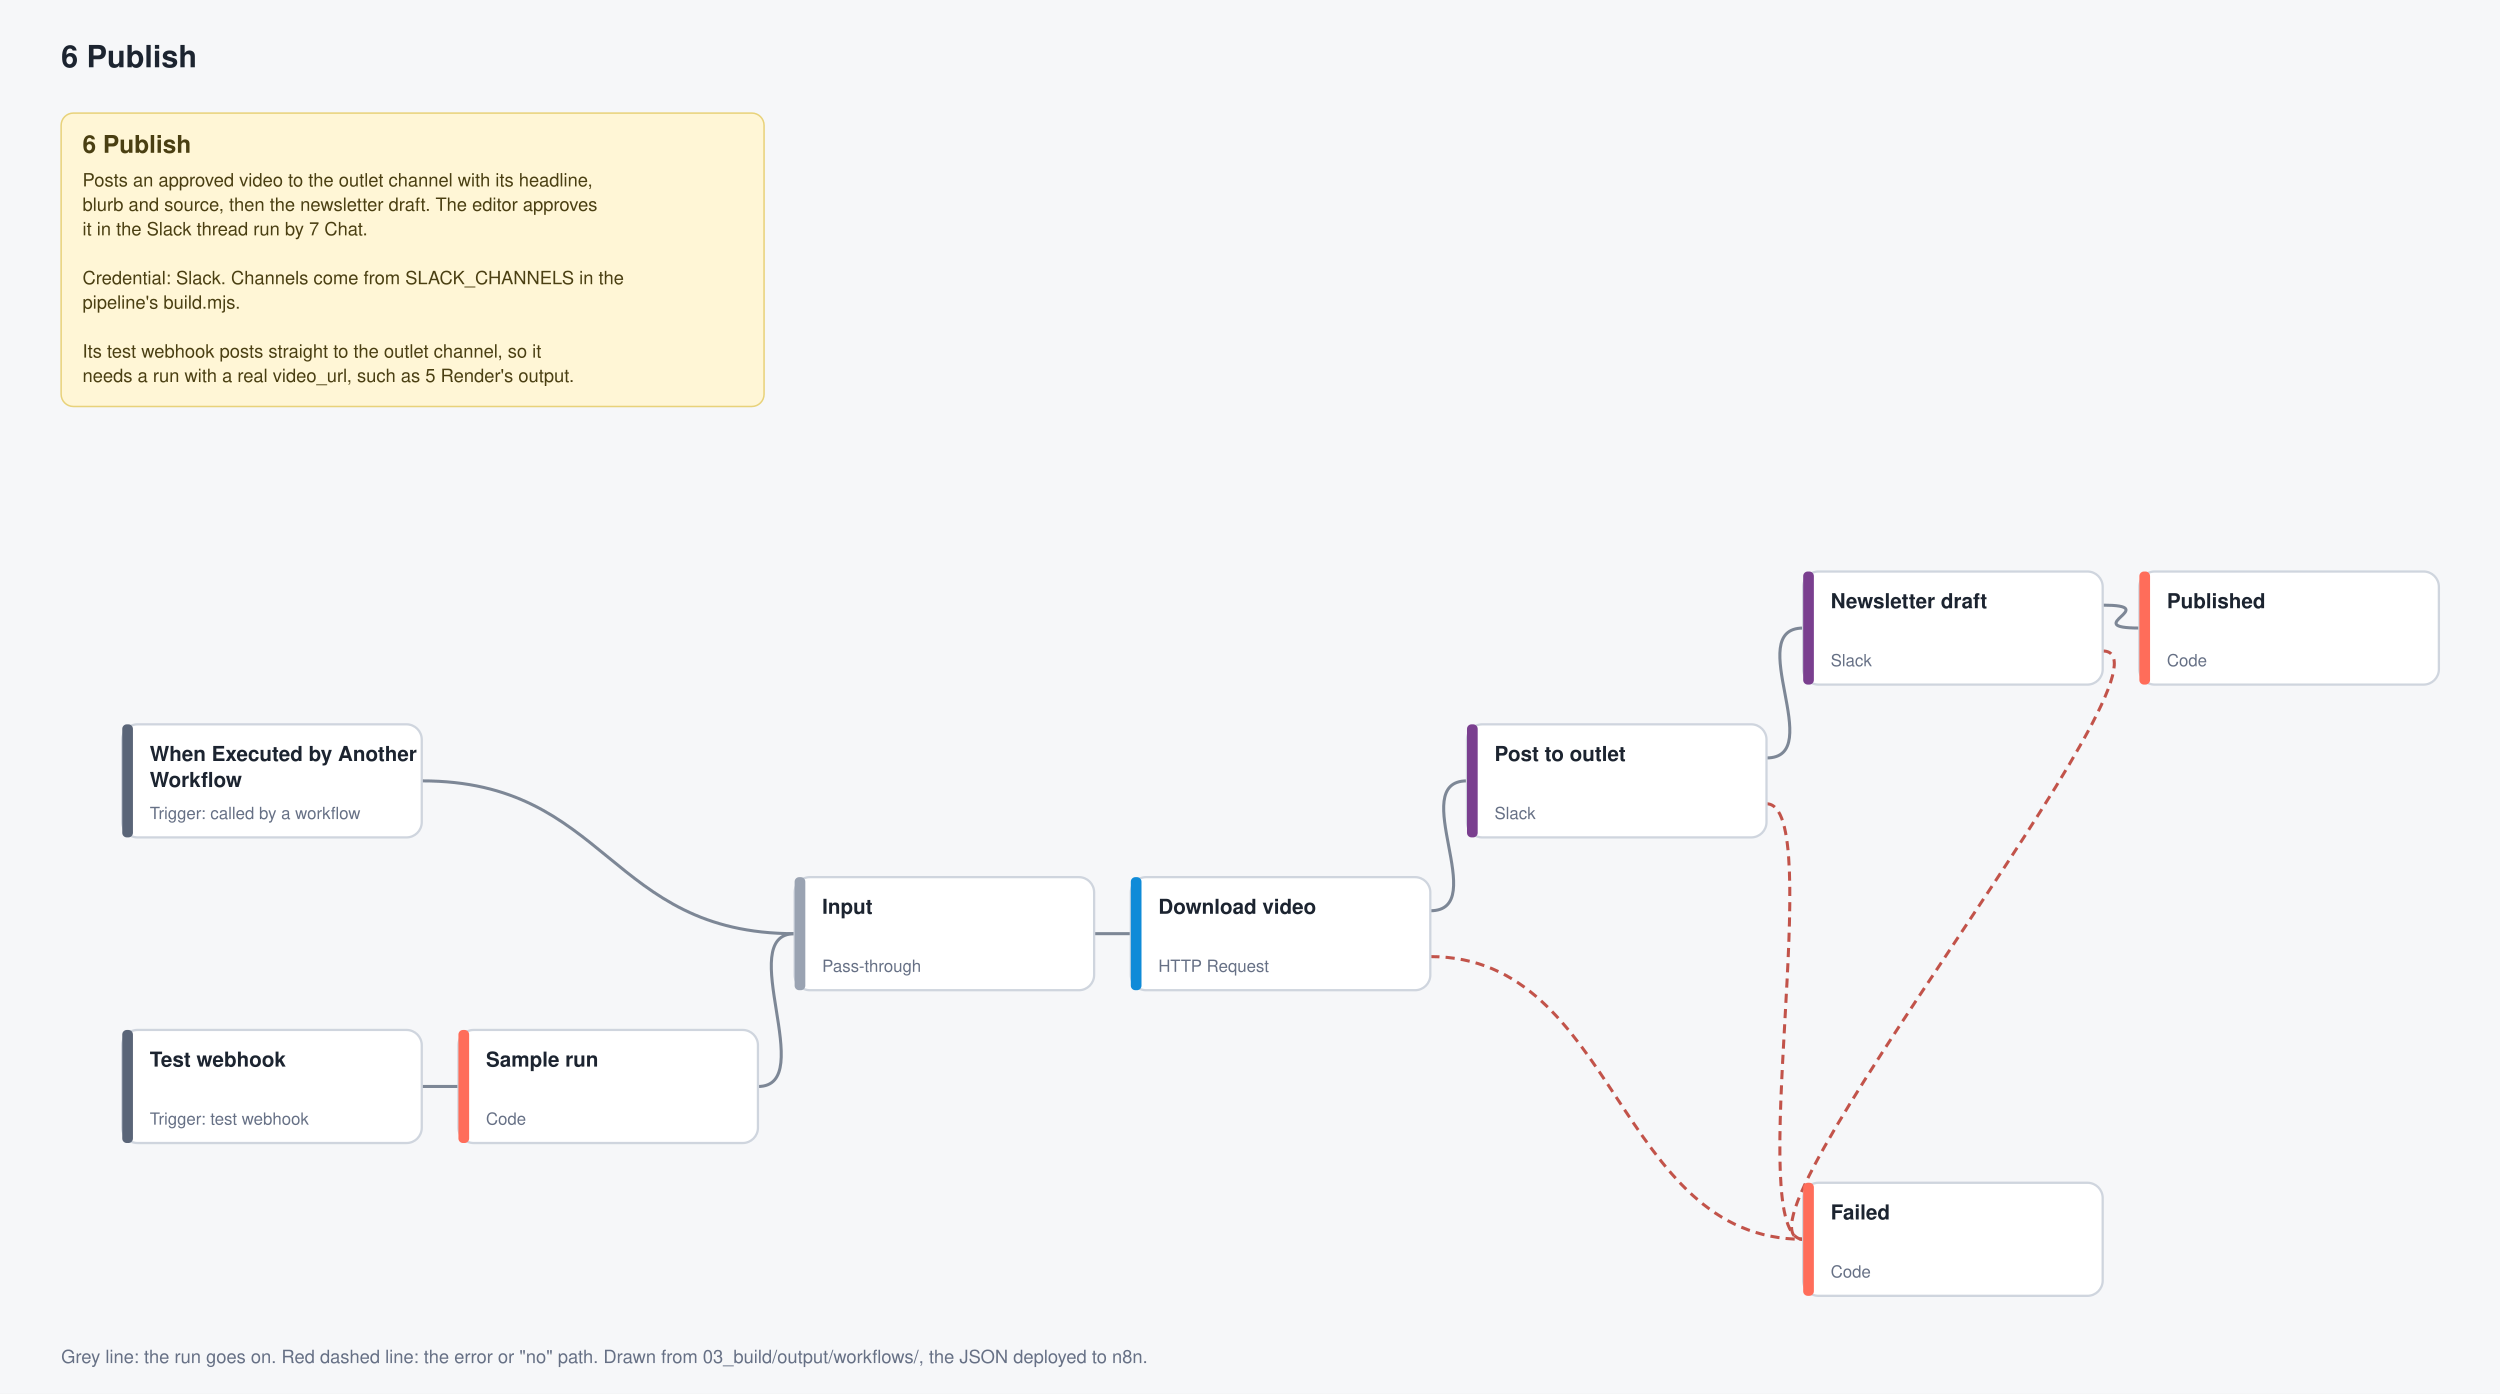
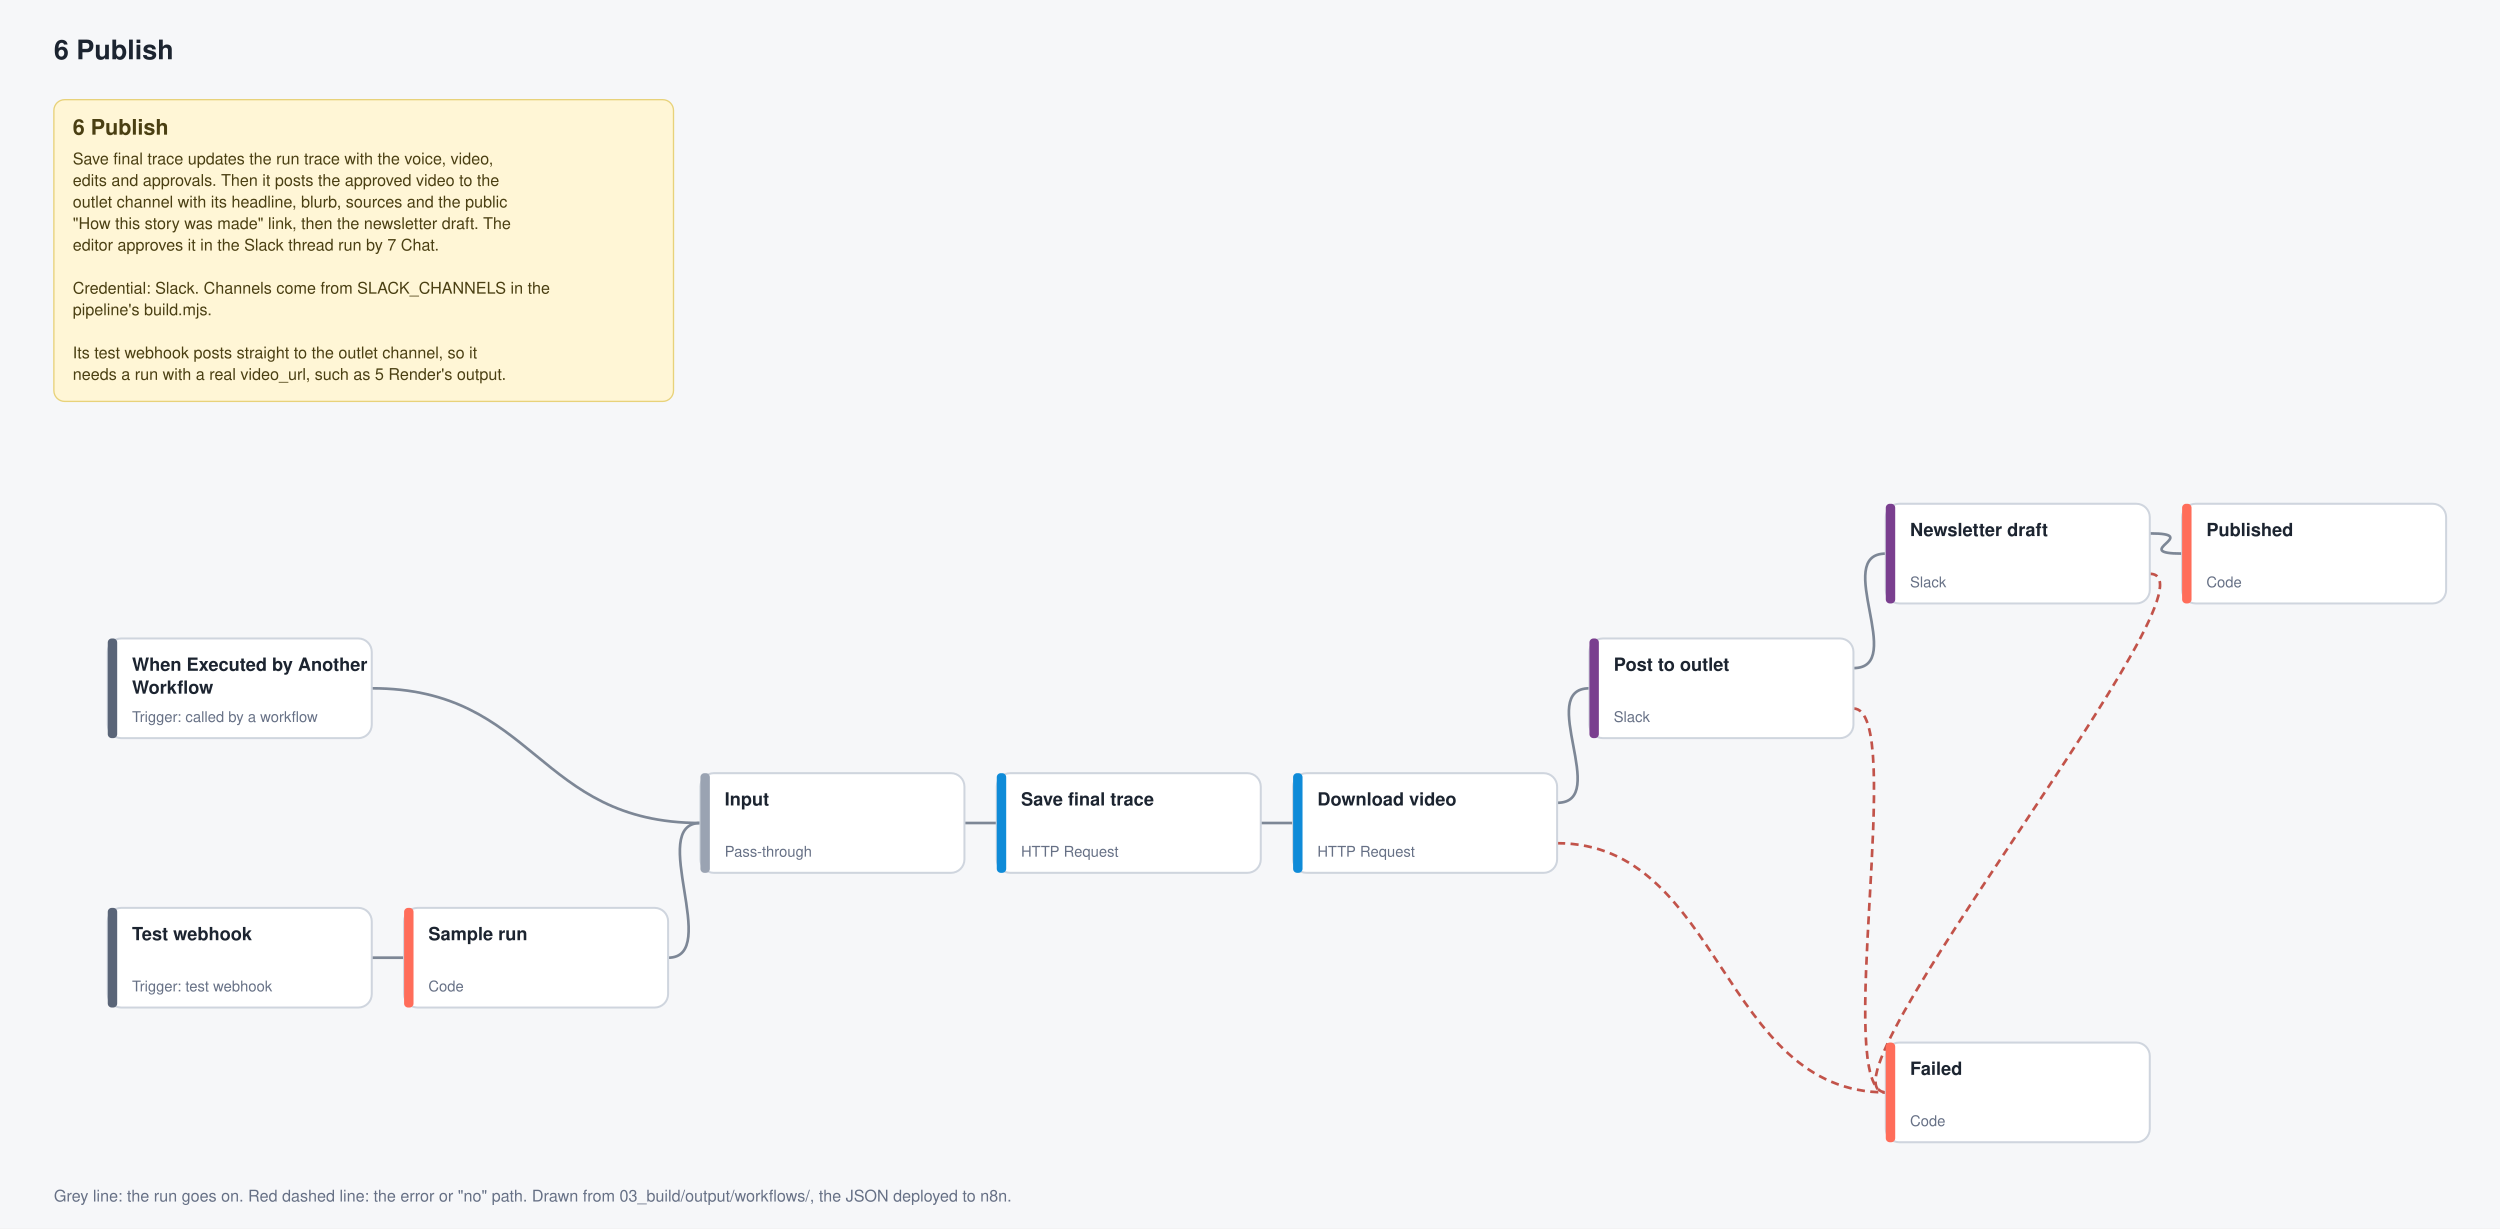
- <svg xmlns="http://www.w3.org/2000/svg" width="1636" height="912" viewBox="0 0 1636 912" font-family="-apple-system, Segoe UI, Helvetica, Arial, sans-serif">
-   <rect x="0" y="0" width="1636" height="912" fill="#f6f7f9" />
+ <svg xmlns="http://www.w3.org/2000/svg" width="1856" height="912" viewBox="0 0 1856 912" font-family="-apple-system, Segoe UI, Helvetica, Arial, sans-serif">
+   <rect x="0" y="0" width="1856" height="912" fill="#f6f7f9" />
  <text x="40" y="44" font-size="20" font-weight="700" fill="#1c2430">6 Publish</text>
  <text x="40" y="892" font-size="12" fill="#667085">Grey line: the run goes on. Red dashed line: the error or "no" path. Drawn from 03_build/output/workflows/, the JSON deployed to n8n.</text>
-   <rect x="40" y="74" width="460" height="192" rx="8" fill="#fff6d6" stroke="#e8d27a" />
+   <rect x="40" y="74" width="460" height="224" rx="8" fill="#fff6d6" stroke="#e8d27a" />
  <text x="54" y="100" font-size="16" font-weight="700" fill="#4a3f12">6 Publish</text>
-   <text x="54" y="122" font-size="12" font-weight="400" fill="#4a3f12">Posts an approved video to the outlet channel with its headline,</text>
-   <text x="54" y="138" font-size="12" font-weight="400" fill="#4a3f12">blurb and source, then the newsletter draft. The editor approves</text>
-   <text x="54" y="154" font-size="12" font-weight="400" fill="#4a3f12">it in the Slack thread run by 7 Chat.</text>
-   <text x="54" y="170" font-size="12" font-weight="400" fill="#4a3f12" />
-   <text x="54" y="186" font-size="12" font-weight="400" fill="#4a3f12">Credential: Slack. Channels come from SLACK_CHANNELS in the</text>
-   <text x="54" y="202" font-size="12" font-weight="400" fill="#4a3f12">pipeline's build.mjs.</text>
-   <text x="54" y="218" font-size="12" font-weight="400" fill="#4a3f12" />
-   <text x="54" y="234" font-size="12" font-weight="400" fill="#4a3f12">Its test webhook posts straight to the outlet channel, so it</text>
-   <text x="54" y="250" font-size="12" font-weight="400" fill="#4a3f12">needs a run with a real video_url, such as 5 Render's output.</text>
+   <text x="54" y="122" font-size="12" font-weight="400" fill="#4a3f12">Save final trace updates the run trace with the voice, video,</text>
+   <text x="54" y="138" font-size="12" font-weight="400" fill="#4a3f12">edits and approvals. Then it posts the approved video to the</text>
+   <text x="54" y="154" font-size="12" font-weight="400" fill="#4a3f12">outlet channel with its headline, blurb, sources and the public</text>
+   <text x="54" y="170" font-size="12" font-weight="400" fill="#4a3f12">"How this story was made" link, then the newsletter draft. The</text>
+   <text x="54" y="186" font-size="12" font-weight="400" fill="#4a3f12">editor approves it in the Slack thread run by 7 Chat.</text>
+   <text x="54" y="202" font-size="12" font-weight="400" fill="#4a3f12" />
+   <text x="54" y="218" font-size="12" font-weight="400" fill="#4a3f12">Credential: Slack. Channels come from SLACK_CHANNELS in the</text>
+   <text x="54" y="234" font-size="12" font-weight="400" fill="#4a3f12">pipeline's build.mjs.</text>
+   <text x="54" y="250" font-size="12" font-weight="400" fill="#4a3f12" />
+   <text x="54" y="266" font-size="12" font-weight="400" fill="#4a3f12">Its test webhook posts straight to the outlet channel, so it</text>
+   <text x="54" y="282" font-size="12" font-weight="400" fill="#4a3f12">needs a run with a real video_url, such as 5 Render's output.</text>
  <path d="M276,511 C398,511 398,611 520,611" fill="none" stroke="#7d8796" stroke-width="2" />
  <path d="M496,711 C536,711 480,611 520,611" fill="none" stroke="#7d8796" stroke-width="2" />
  <path d="M716,611 C756,611 700,611 740,611" fill="none" stroke="#7d8796" stroke-width="2" />
-   <path d="M936,596 C976,596 920,511 960,511" fill="none" stroke="#7d8796" stroke-width="2" />
-   <path d="M936,626 C1058,626 1058,811 1180,811" fill="none" stroke="#c2534a" stroke-width="2" stroke-dasharray="6 4" />
-   <path d="M1156,496 C1196,496 1140,411 1180,411" fill="none" stroke="#7d8796" stroke-width="2" />
-   <path d="M1156,526 C1196,526 1140,811 1180,811" fill="none" stroke="#c2534a" stroke-width="2" stroke-dasharray="6 4" />
-   <path d="M1376,396 C1416,396 1360,411 1400,411" fill="none" stroke="#7d8796" stroke-width="2" />
-   <path d="M1376,426 C1436,426 1120,811 1180,811" fill="none" stroke="#c2534a" stroke-width="2" stroke-dasharray="6 4" />
+   <path d="M936,611 C976,611 920,611 960,611" fill="none" stroke="#7d8796" stroke-width="2" />
+   <path d="M1156,596 C1196,596 1140,511 1180,511" fill="none" stroke="#7d8796" stroke-width="2" />
+   <path d="M1156,626 C1278,626 1278,811 1400,811" fill="none" stroke="#c2534a" stroke-width="2" stroke-dasharray="6 4" />
+   <path d="M1376,496 C1416,496 1360,411 1400,411" fill="none" stroke="#7d8796" stroke-width="2" />
+   <path d="M1376,526 C1416,526 1360,811 1400,811" fill="none" stroke="#c2534a" stroke-width="2" stroke-dasharray="6 4" />
+   <path d="M1596,396 C1636,396 1580,411 1620,411" fill="none" stroke="#7d8796" stroke-width="2" />
+   <path d="M1596,426 C1656,426 1340,811 1400,811" fill="none" stroke="#c2534a" stroke-width="2" stroke-dasharray="6 4" />
  <path d="M276,711 C316,711 260,711 300,711" fill="none" stroke="#7d8796" stroke-width="2" />
  <rect x="80" y="474" width="196" height="74" rx="10" fill="#ffffff" stroke="#cfd5de" stroke-width="1.5" />
  <rect x="80" y="474" width="7" height="74" rx="3" fill="#5a6578" />
  <text x="98" y="498" font-size="13.5" font-weight="700" fill="#1c2430">When Executed by Another</text>
  <text x="98" y="515" font-size="13.5" font-weight="700" fill="#1c2430">Workflow</text>
  <text x="98" y="536" font-size="11" fill="#667085">Trigger: called by a workflow</text>
  <rect x="80" y="674" width="196" height="74" rx="10" fill="#ffffff" stroke="#cfd5de" stroke-width="1.5" />
  <rect x="80" y="674" width="7" height="74" rx="3" fill="#5a6578" />
  <text x="98" y="698" font-size="13.5" font-weight="700" fill="#1c2430">Test webhook</text>
  <text x="98" y="736" font-size="11" fill="#667085">Trigger: test webhook</text>
  <rect x="300" y="674" width="196" height="74" rx="10" fill="#ffffff" stroke="#cfd5de" stroke-width="1.5" />
  <rect x="300" y="674" width="7" height="74" rx="3" fill="#ff6d5a" />
  <text x="318" y="698" font-size="13.5" font-weight="700" fill="#1c2430">Sample run</text>
  <text x="318" y="736" font-size="11" fill="#667085">Code</text>
  <rect x="520" y="574" width="196" height="74" rx="10" fill="#ffffff" stroke="#cfd5de" stroke-width="1.5" />
  <rect x="520" y="574" width="7" height="74" rx="3" fill="#9aa3b2" />
  <text x="538" y="598" font-size="13.5" font-weight="700" fill="#1c2430">Input</text>
  <text x="538" y="636" font-size="11" fill="#667085">Pass-through</text>
  <rect x="740" y="574" width="196" height="74" rx="10" fill="#ffffff" stroke="#cfd5de" stroke-width="1.5" />
  <rect x="740" y="574" width="7" height="74" rx="3" fill="#0f8bd8" />
-   <text x="758" y="598" font-size="13.5" font-weight="700" fill="#1c2430">Download video</text>
+   <text x="758" y="598" font-size="13.5" font-weight="700" fill="#1c2430">Save final trace</text>
  <text x="758" y="636" font-size="11" fill="#667085">HTTP Request</text>
-   <rect x="960" y="474" width="196" height="74" rx="10" fill="#ffffff" stroke="#cfd5de" stroke-width="1.5" />
-   <rect x="960" y="474" width="7" height="74" rx="3" fill="#7a3f8f" />
-   <text x="978" y="498" font-size="13.5" font-weight="700" fill="#1c2430">Post to outlet</text>
-   <text x="978" y="536" font-size="11" fill="#667085">Slack</text>
-   <rect x="1180" y="374" width="196" height="74" rx="10" fill="#ffffff" stroke="#cfd5de" stroke-width="1.5" />
-   <rect x="1180" y="374" width="7" height="74" rx="3" fill="#7a3f8f" />
-   <text x="1198" y="398" font-size="13.5" font-weight="700" fill="#1c2430">Newsletter draft</text>
-   <text x="1198" y="436" font-size="11" fill="#667085">Slack</text>
+   <rect x="960" y="574" width="196" height="74" rx="10" fill="#ffffff" stroke="#cfd5de" stroke-width="1.5" />
+   <rect x="960" y="574" width="7" height="74" rx="3" fill="#0f8bd8" />
+   <text x="978" y="598" font-size="13.5" font-weight="700" fill="#1c2430">Download video</text>
+   <text x="978" y="636" font-size="11" fill="#667085">HTTP Request</text>
+   <rect x="1180" y="474" width="196" height="74" rx="10" fill="#ffffff" stroke="#cfd5de" stroke-width="1.5" />
+   <rect x="1180" y="474" width="7" height="74" rx="3" fill="#7a3f8f" />
+   <text x="1198" y="498" font-size="13.5" font-weight="700" fill="#1c2430">Post to outlet</text>
+   <text x="1198" y="536" font-size="11" fill="#667085">Slack</text>
  <rect x="1400" y="374" width="196" height="74" rx="10" fill="#ffffff" stroke="#cfd5de" stroke-width="1.5" />
-   <rect x="1400" y="374" width="7" height="74" rx="3" fill="#ff6d5a" />
-   <text x="1418" y="398" font-size="13.5" font-weight="700" fill="#1c2430">Published</text>
-   <text x="1418" y="436" font-size="11" fill="#667085">Code</text>
-   <rect x="1180" y="774" width="196" height="74" rx="10" fill="#ffffff" stroke="#cfd5de" stroke-width="1.5" />
-   <rect x="1180" y="774" width="7" height="74" rx="3" fill="#ff6d5a" />
-   <text x="1198" y="798" font-size="13.5" font-weight="700" fill="#1c2430">Failed</text>
-   <text x="1198" y="836" font-size="11" fill="#667085">Code</text>
+   <rect x="1400" y="374" width="7" height="74" rx="3" fill="#7a3f8f" />
+   <text x="1418" y="398" font-size="13.5" font-weight="700" fill="#1c2430">Newsletter draft</text>
+   <text x="1418" y="436" font-size="11" fill="#667085">Slack</text>
+   <rect x="1620" y="374" width="196" height="74" rx="10" fill="#ffffff" stroke="#cfd5de" stroke-width="1.5" />
+   <rect x="1620" y="374" width="7" height="74" rx="3" fill="#ff6d5a" />
+   <text x="1638" y="398" font-size="13.5" font-weight="700" fill="#1c2430">Published</text>
+   <text x="1638" y="436" font-size="11" fill="#667085">Code</text>
+   <rect x="1400" y="774" width="196" height="74" rx="10" fill="#ffffff" stroke="#cfd5de" stroke-width="1.5" />
+   <rect x="1400" y="774" width="7" height="74" rx="3" fill="#ff6d5a" />
+   <text x="1418" y="798" font-size="13.5" font-weight="700" fill="#1c2430">Failed</text>
+   <text x="1418" y="836" font-size="11" fill="#667085">Code</text>
</svg>
